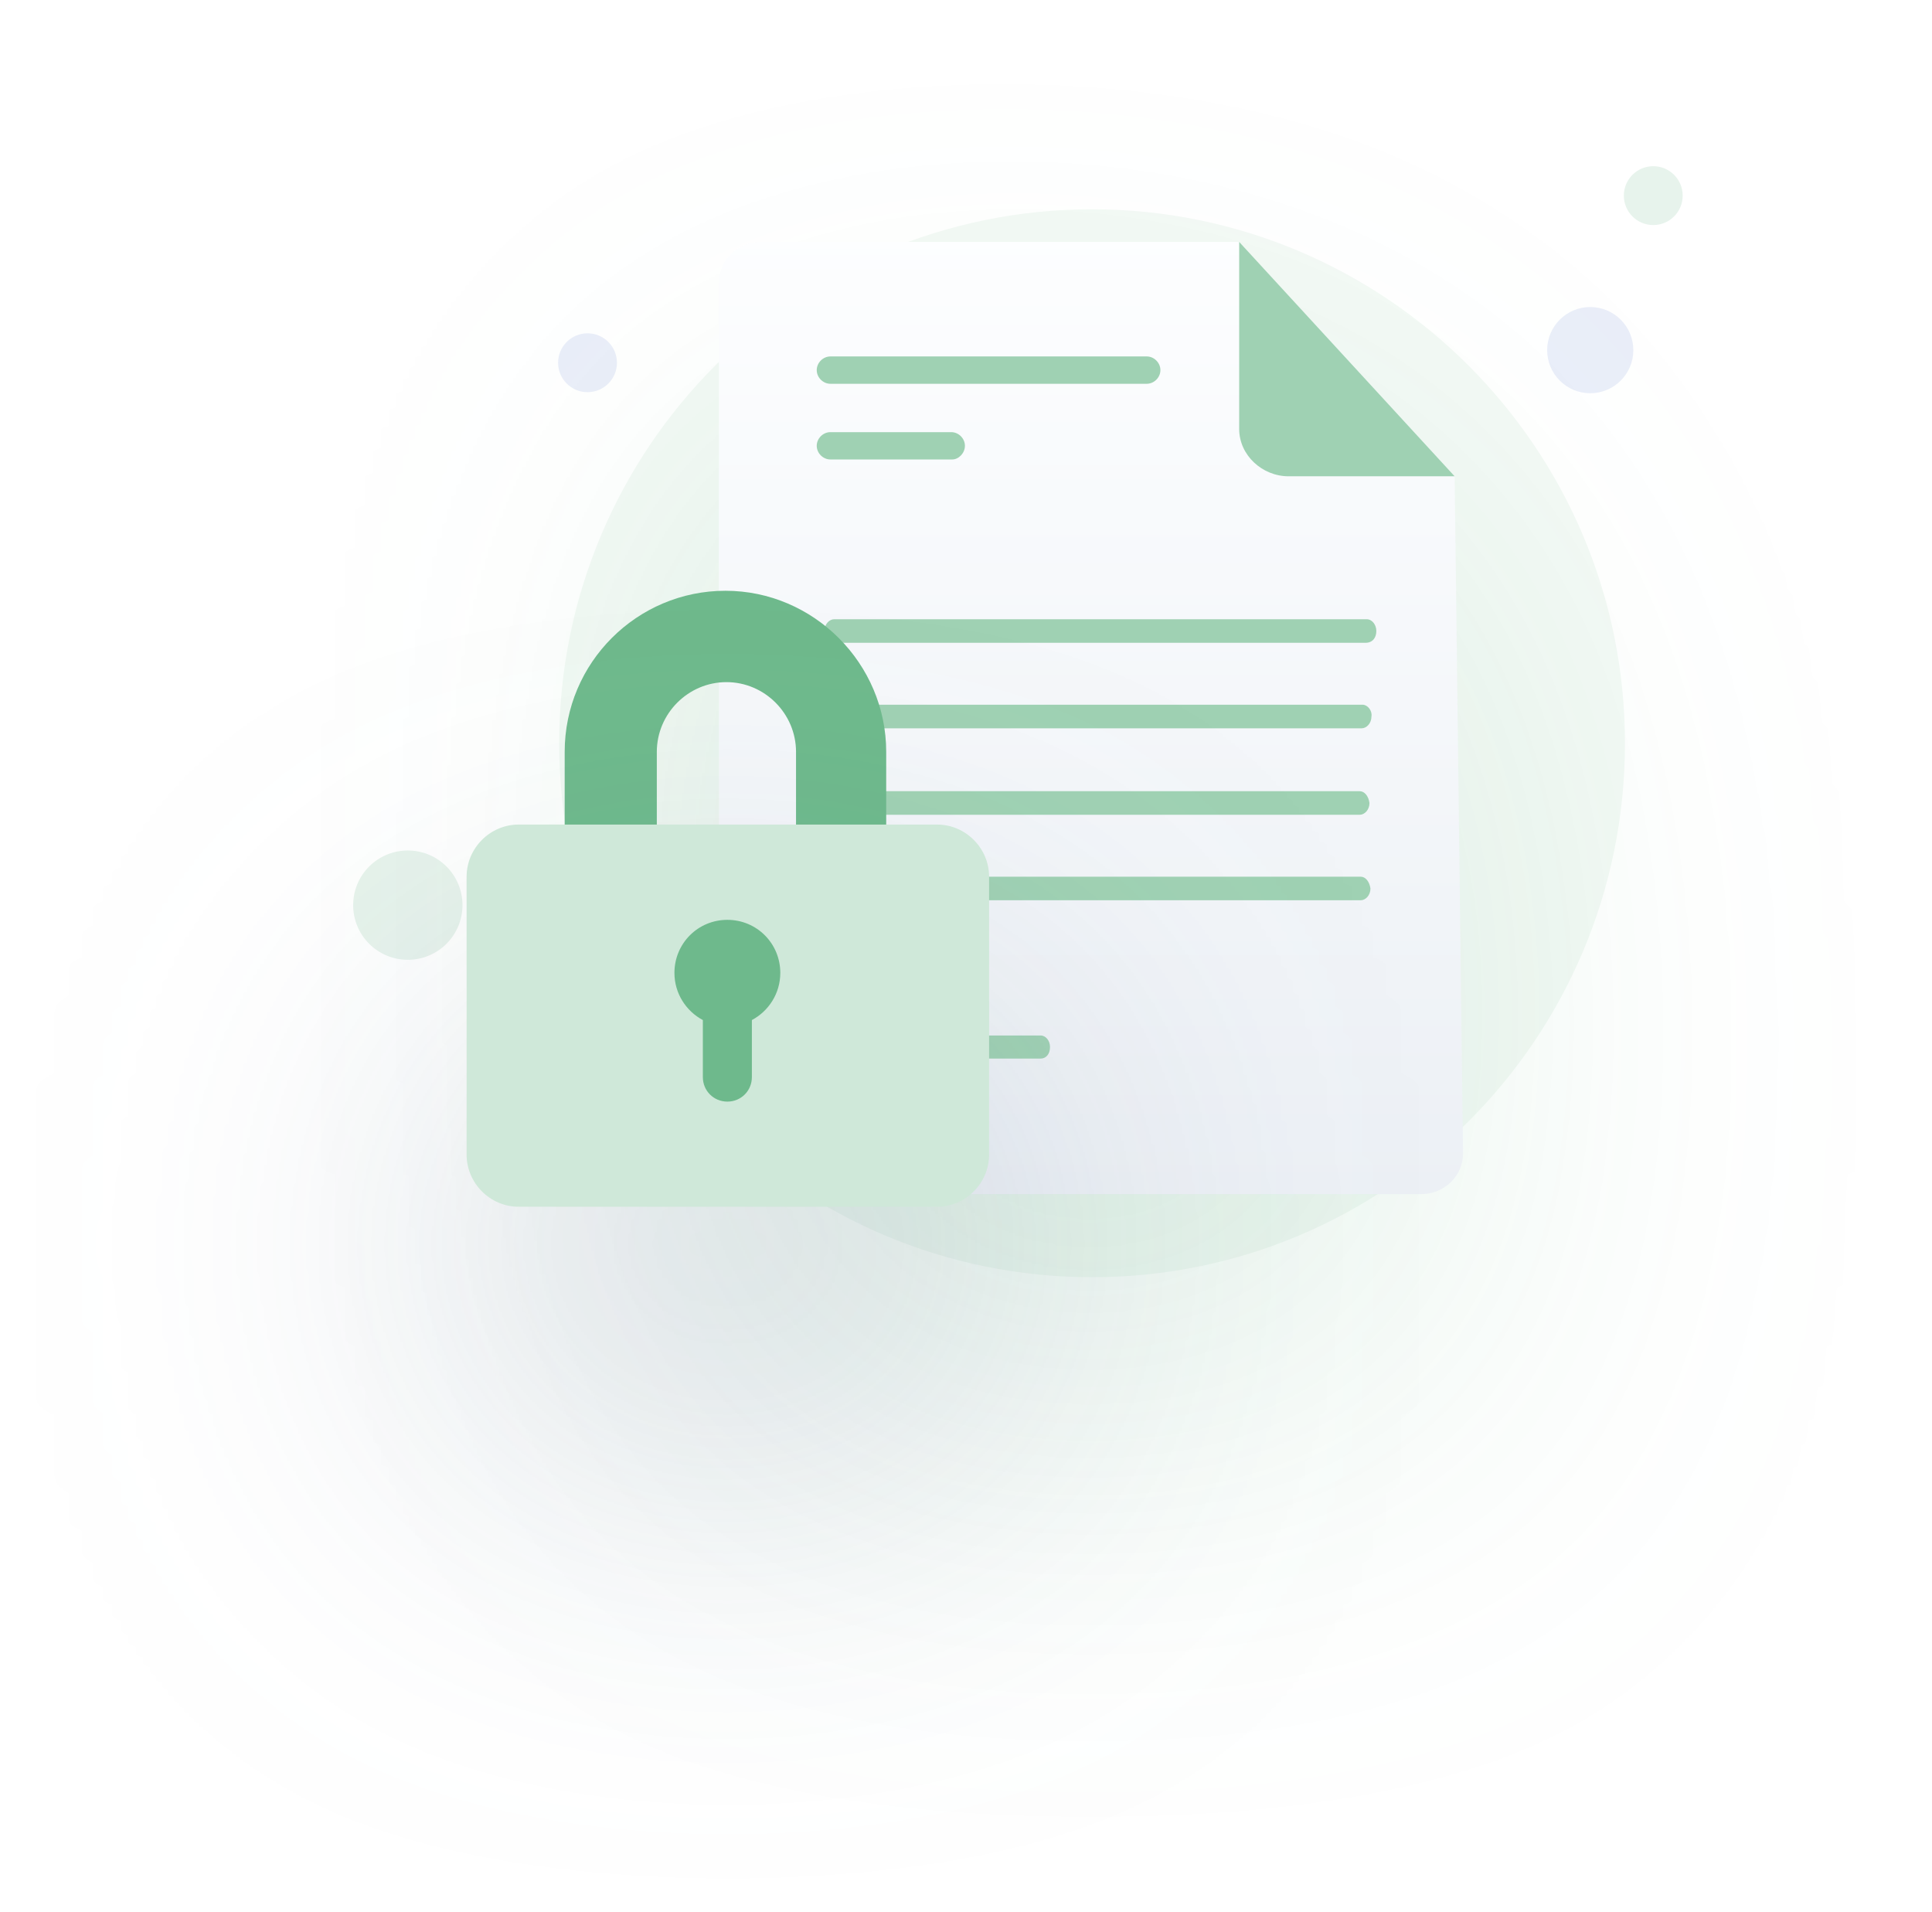
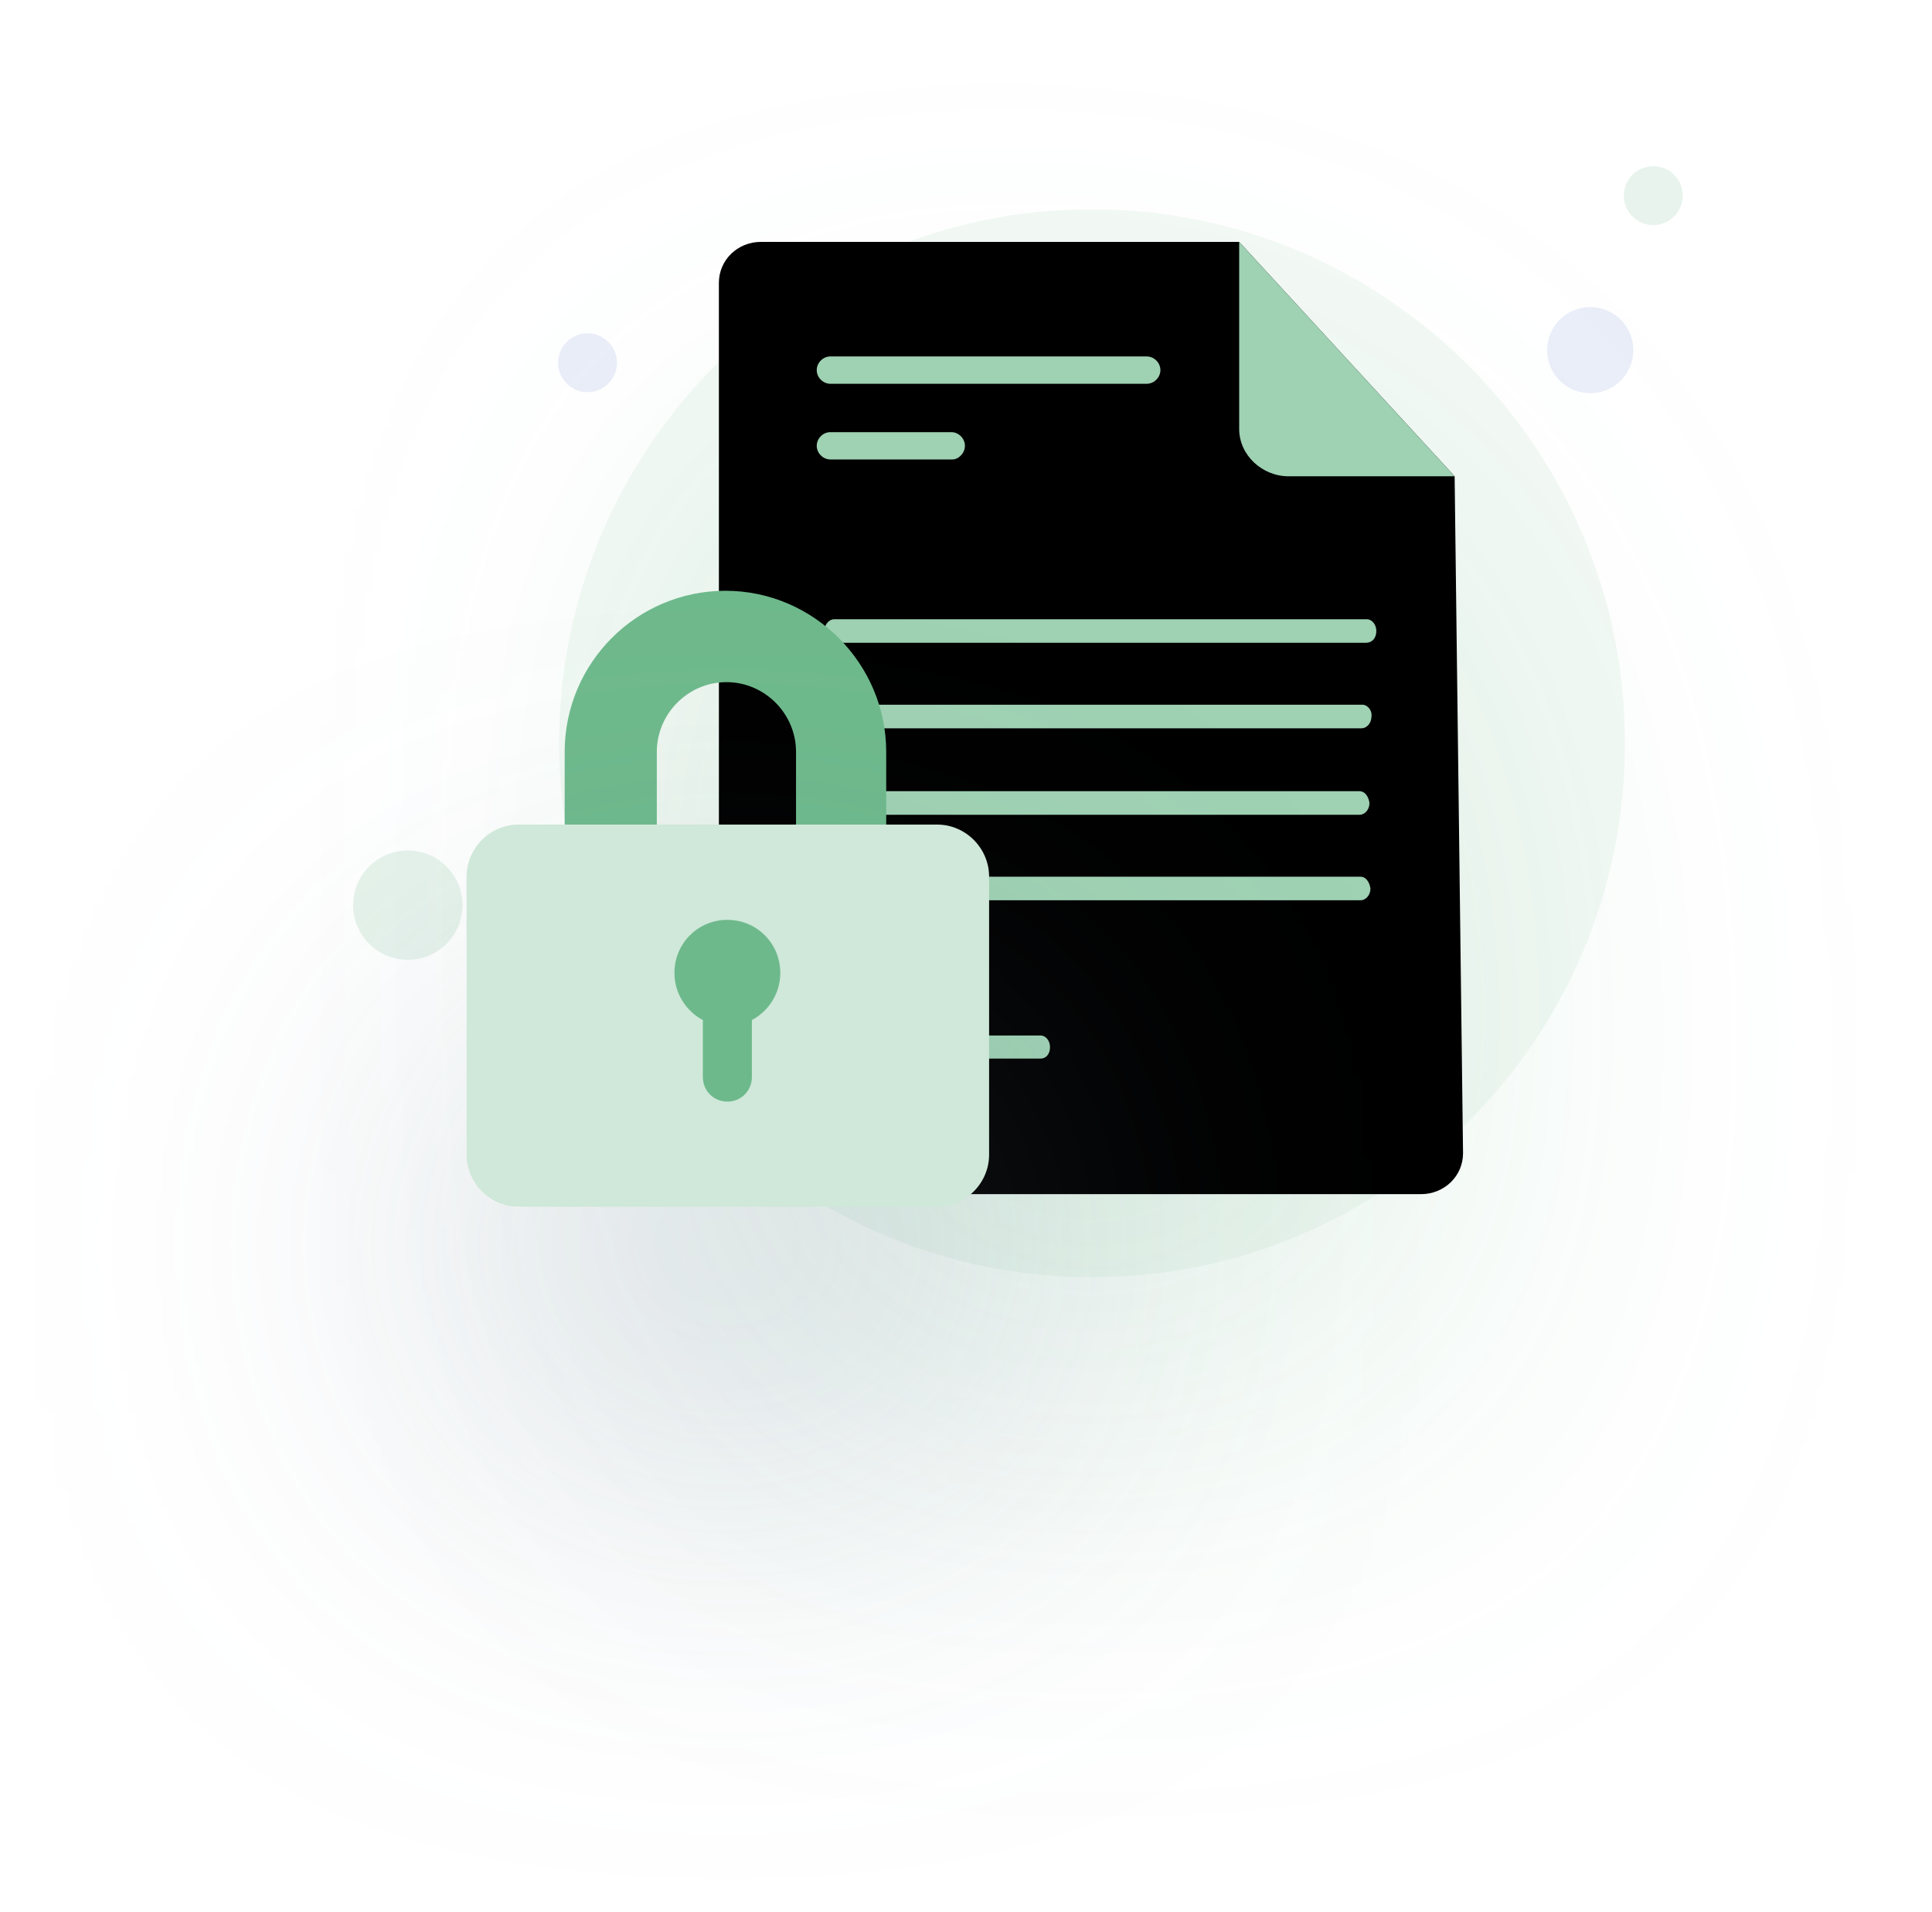
<svg xmlns="http://www.w3.org/2000/svg" width="93" height="92" viewBox="0 0 93 92" fill="none">
  <path d="M52.569 61.477C66.735 61.477 78.22 49.992 78.22 35.776C78.22 21.559 66.684 10.074 52.569 10.074C38.403 10.074 26.918 21.559 26.918 35.776C26.918 49.992 38.403 61.477 52.569 61.477Z" fill="#F3F9F5" />
  <path d="M76.549 18.928C77.695 18.928 78.623 17.999 78.623 16.854C78.623 15.708 77.695 14.779 76.549 14.779C75.403 14.779 74.475 15.708 74.475 16.854C74.475 17.999 75.403 18.928 76.549 18.928Z" fill="#EAEEF9" />
  <path d="M79.583 10.833C80.365 10.833 80.999 10.199 80.999 9.417C80.999 8.634 80.365 8 79.583 8C78.8 8 78.166 8.634 78.166 9.417C78.166 10.199 78.8 10.833 79.583 10.833Z" fill="#E7F3EC" />
  <path d="M28.282 18.877C29.064 18.877 29.698 18.243 29.698 17.461C29.698 16.678 29.064 16.044 28.282 16.044C27.5 16.044 26.865 16.678 26.865 17.461C26.865 18.243 27.5 18.877 28.282 18.877Z" fill="#EAEEF9" />
  <path d="M19.631 46.199C21.084 46.199 22.262 45.021 22.262 43.568C22.262 42.115 21.084 40.938 19.631 40.938C18.178 40.938 17 42.115 17 43.568C17 45.021 18.178 46.199 19.631 46.199Z" fill="#E7F3EC" />
  <g filter="url(#filter0_d_525_22078)">
    <path d="M70.021 22.925L70.426 55.507C70.426 56.62 69.515 57.48 68.402 57.48H36.629C35.516 57.48 34.605 56.57 34.605 55.507V13.616C34.605 12.503 35.516 11.643 36.629 11.643H59.649L70.021 22.925Z" fill="url(#paint0_linear_525_22078)" />
  </g>
  <path d="M50.089 50.955H43.865C43.612 50.955 43.41 50.702 43.41 50.398C43.41 50.095 43.612 49.842 43.865 49.842H50.089C50.342 49.842 50.544 50.095 50.544 50.398C50.544 50.752 50.342 50.955 50.089 50.955Z" fill="#9FD1B3" />
  <path d="M46.549 50.955H39.77C39.517 50.955 39.315 50.702 39.315 50.398C39.315 50.095 39.517 49.842 39.77 49.842H46.549C46.802 49.842 47.005 50.095 47.005 50.398C47.005 50.752 46.802 50.955 46.549 50.955Z" fill="#D5DDEA" />
  <path d="M55.201 18.473H39.972C39.618 18.473 39.315 18.169 39.315 17.815C39.315 17.461 39.618 17.157 39.972 17.157H55.201C55.555 17.157 55.858 17.461 55.858 17.815C55.858 18.169 55.555 18.473 55.201 18.473Z" fill="#9FD1B3" />
  <path d="M45.841 22.116H39.972C39.618 22.116 39.315 21.813 39.315 21.459C39.315 21.104 39.618 20.801 39.972 20.801H45.79C46.145 20.801 46.448 21.104 46.448 21.459C46.448 21.813 46.145 22.116 45.841 22.116Z" fill="#9FD1B3" />
  <path d="M59.65 11.644V20.649C59.65 21.914 60.763 22.926 62.028 22.926H70.022" fill="#9FD1B3" />
  <path d="M65.498 42.199H47.944H46.009H40.157C39.922 42.199 39.685 42.436 39.685 42.767C39.685 43.05 39.874 43.334 40.157 43.334H46.009H47.944H65.498C65.733 43.334 65.969 43.098 65.969 42.767C65.922 42.436 65.733 42.199 65.498 42.199Z" fill="#9FD1B3" />
  <path d="M65.45 38.084H58.938H56.721H40.157C39.922 38.084 39.685 38.32 39.685 38.651C39.685 38.935 39.874 39.219 40.157 39.219H56.721H58.938H65.45C65.686 39.219 65.922 38.983 65.922 38.651C65.875 38.32 65.686 38.084 65.45 38.084Z" fill="#9FD1B3" />
  <path d="M65.592 33.921H63.893H62.194H40.157C39.922 33.921 39.685 34.157 39.685 34.488C39.685 34.772 39.874 35.056 40.157 35.056H62.194H64.082H65.545C65.781 35.056 66.017 34.819 66.017 34.488C66.064 34.205 65.828 33.921 65.592 33.921Z" fill="#9FD1B3" />
  <path d="M47.094 51.37H40.157C39.922 51.37 39.685 51.134 39.685 50.803C39.685 50.519 39.874 50.235 40.157 50.235H47.094C47.33 50.235 47.566 50.472 47.566 50.803C47.566 51.181 47.33 51.37 47.094 51.37Z" fill="#E3EAF2" />
  <path d="M65.781 29.806H60.26H58.891H40.157C39.922 29.806 39.685 30.042 39.685 30.373C39.685 30.657 39.874 30.941 40.157 30.941H58.891H60.26H65.733C66.064 30.941 66.252 30.704 66.252 30.373C66.252 30.089 66.064 29.806 65.781 29.806Z" fill="#9FD1B3" />
  <path d="M40.536 53.878H29.399C28.173 53.878 27.182 52.885 27.182 51.655V36.192C27.182 31.889 30.674 28.436 34.92 28.436C39.167 28.436 42.659 31.936 42.659 36.192V51.702C42.707 52.885 41.716 53.878 40.536 53.878ZM31.617 49.48H38.318V36.192C38.318 34.348 36.808 32.834 34.968 32.834C33.127 32.834 31.617 34.348 31.617 36.192V49.48Z" fill="#6EB98C" />
  <g filter="url(#filter1_d_525_22078)">
    <path d="M45.111 58.086H24.962C23.593 58.086 22.461 56.951 22.461 55.579V42.197C22.461 40.825 23.593 39.69 24.962 39.69H45.111C46.48 39.69 47.612 40.825 47.612 42.197V55.579C47.612 56.951 46.48 58.086 45.111 58.086Z" fill="#CFE8D9" />
  </g>
  <path d="M37.561 46.83C37.561 47.823 36.995 48.674 36.193 49.1V51.843C36.193 52.505 35.674 53.025 35.013 53.025C34.352 53.025 33.833 52.505 33.833 51.843V49.1C33.031 48.674 32.465 47.823 32.465 46.83C32.465 45.411 33.597 44.276 35.013 44.276C36.429 44.276 37.561 45.411 37.561 46.83Z" fill="#6EB98C" />
  <defs>
    <filter id="filter0_d_525_22078" x="12.605" y="0.643" width="79.82" height="89.838" filterUnits="userSpaceOnUse" color-interpolation-filters="sRGB">
      <feFlood flood-opacity="0" result="BackgroundImageFix" />
      <feColorMatrix in="SourceAlpha" type="matrix" values="0 0 0 0 0 0 0 0 0 0 0 0 0 0 0 0 0 0 127 0" result="hardAlpha" />
      <feOffset dy="11" />
      <feGaussianBlur stdDeviation="11" />
      <feColorMatrix type="matrix" values="0 0 0 0 0.243 0 0 0 0 0.635 0 0 0 0 0.4 0 0 0 0.12 0" />
      <feBlend mode="normal" in2="BackgroundImageFix" result="effect1_dropShadow_525_22078" />
      <feBlend mode="normal" in="SourceGraphic" in2="effect1_dropShadow_525_22078" result="shape" />
    </filter>
    <filter id="filter1_d_525_22078" x="0.461" y="28.69" width="69.15" height="62.395" filterUnits="userSpaceOnUse" color-interpolation-filters="sRGB">
      <feFlood flood-opacity="0" result="BackgroundImageFix" />
      <feColorMatrix in="SourceAlpha" type="matrix" values="0 0 0 0 0 0 0 0 0 0 0 0 0 0 0 0 0 0 127 0" result="hardAlpha" />
      <feOffset dy="11" />
      <feGaussianBlur stdDeviation="11" />
      <feColorMatrix type="matrix" values="0 0 0 0 0.398 0 0 0 0 0.477 0 0 0 0 0.575 0 0 0 0.27 0" />
      <feBlend mode="normal" in2="BackgroundImageFix" result="effect1_dropShadow_525_22078" />
      <feBlend mode="normal" in="SourceGraphic" in2="effect1_dropShadow_525_22078" result="shape" />
    </filter>
    <linearGradient id="paint0_linear_525_22078" x1="52.504" y1="10.582" x2="52.504" y2="57.974" gradientUnits="userSpaceOnUse">
-       <stop stop-color="#FDFEFF" />
-       <stop offset="0.996" stop-color="#ECF0F5" />
+       <stop stopColor="#FDFEFF" />
+       <stop offset="0.996" stopColor="#ECF0F5" />
    </linearGradient>
  </defs>
</svg>
